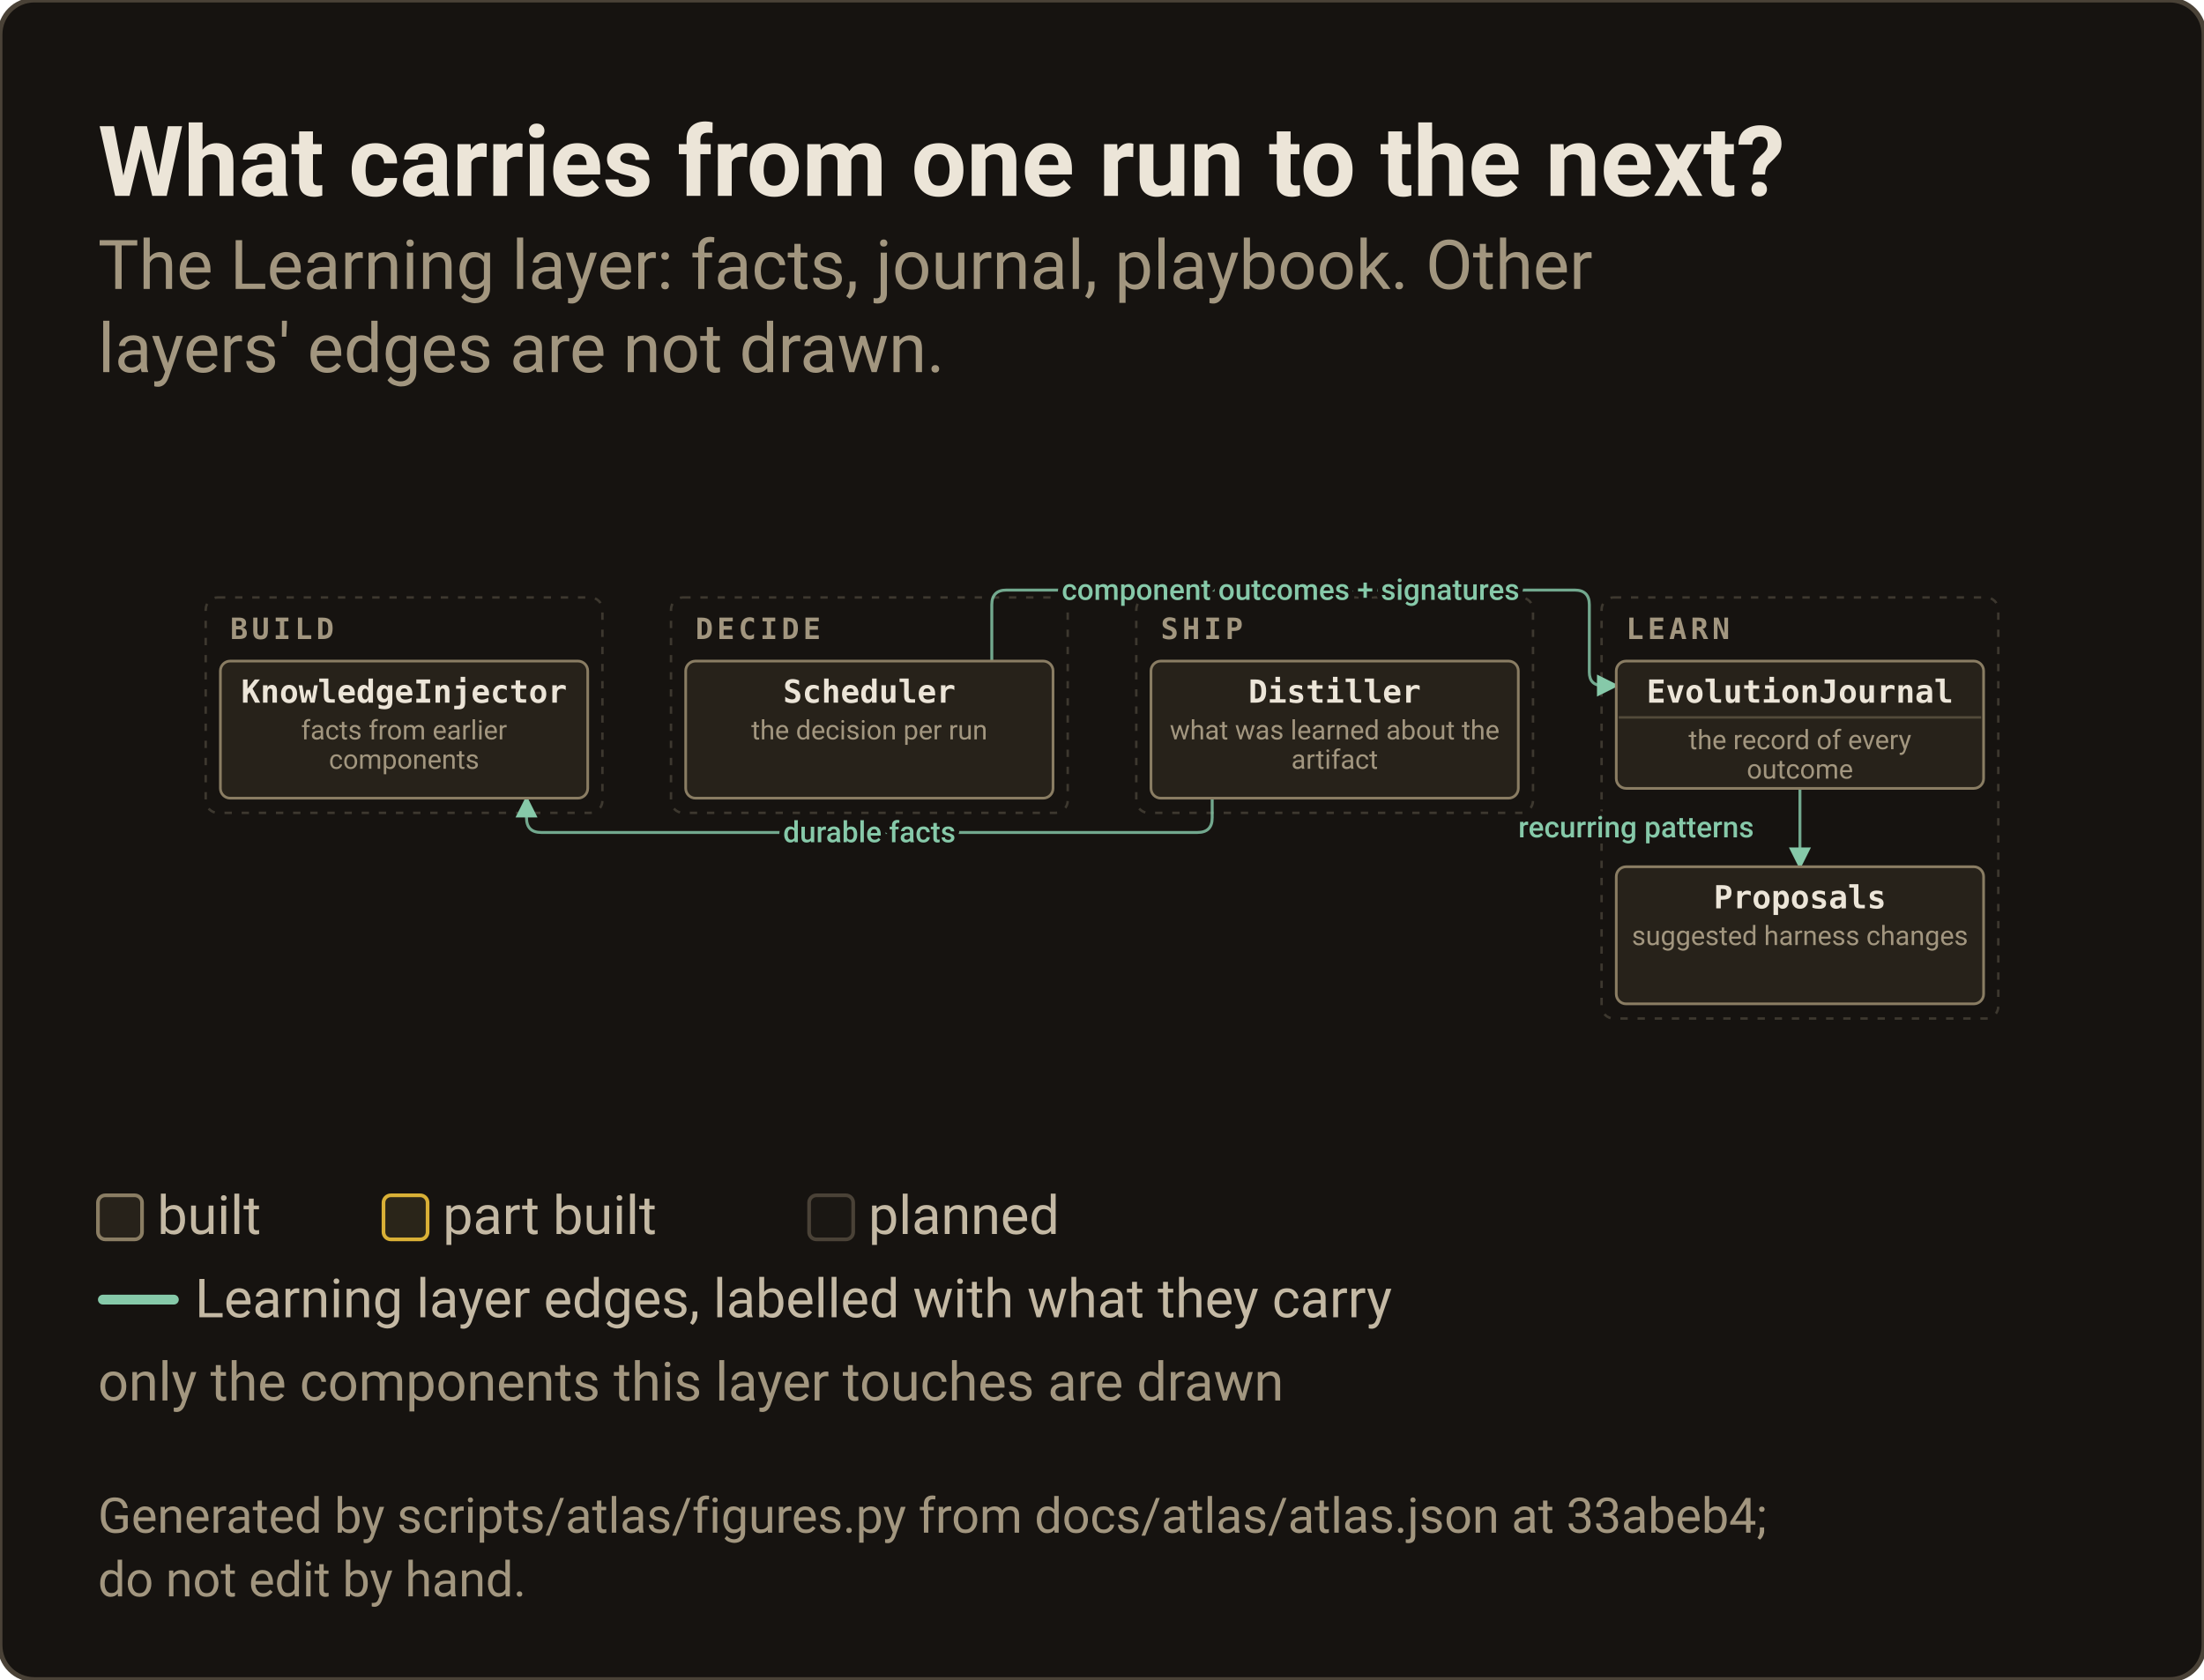
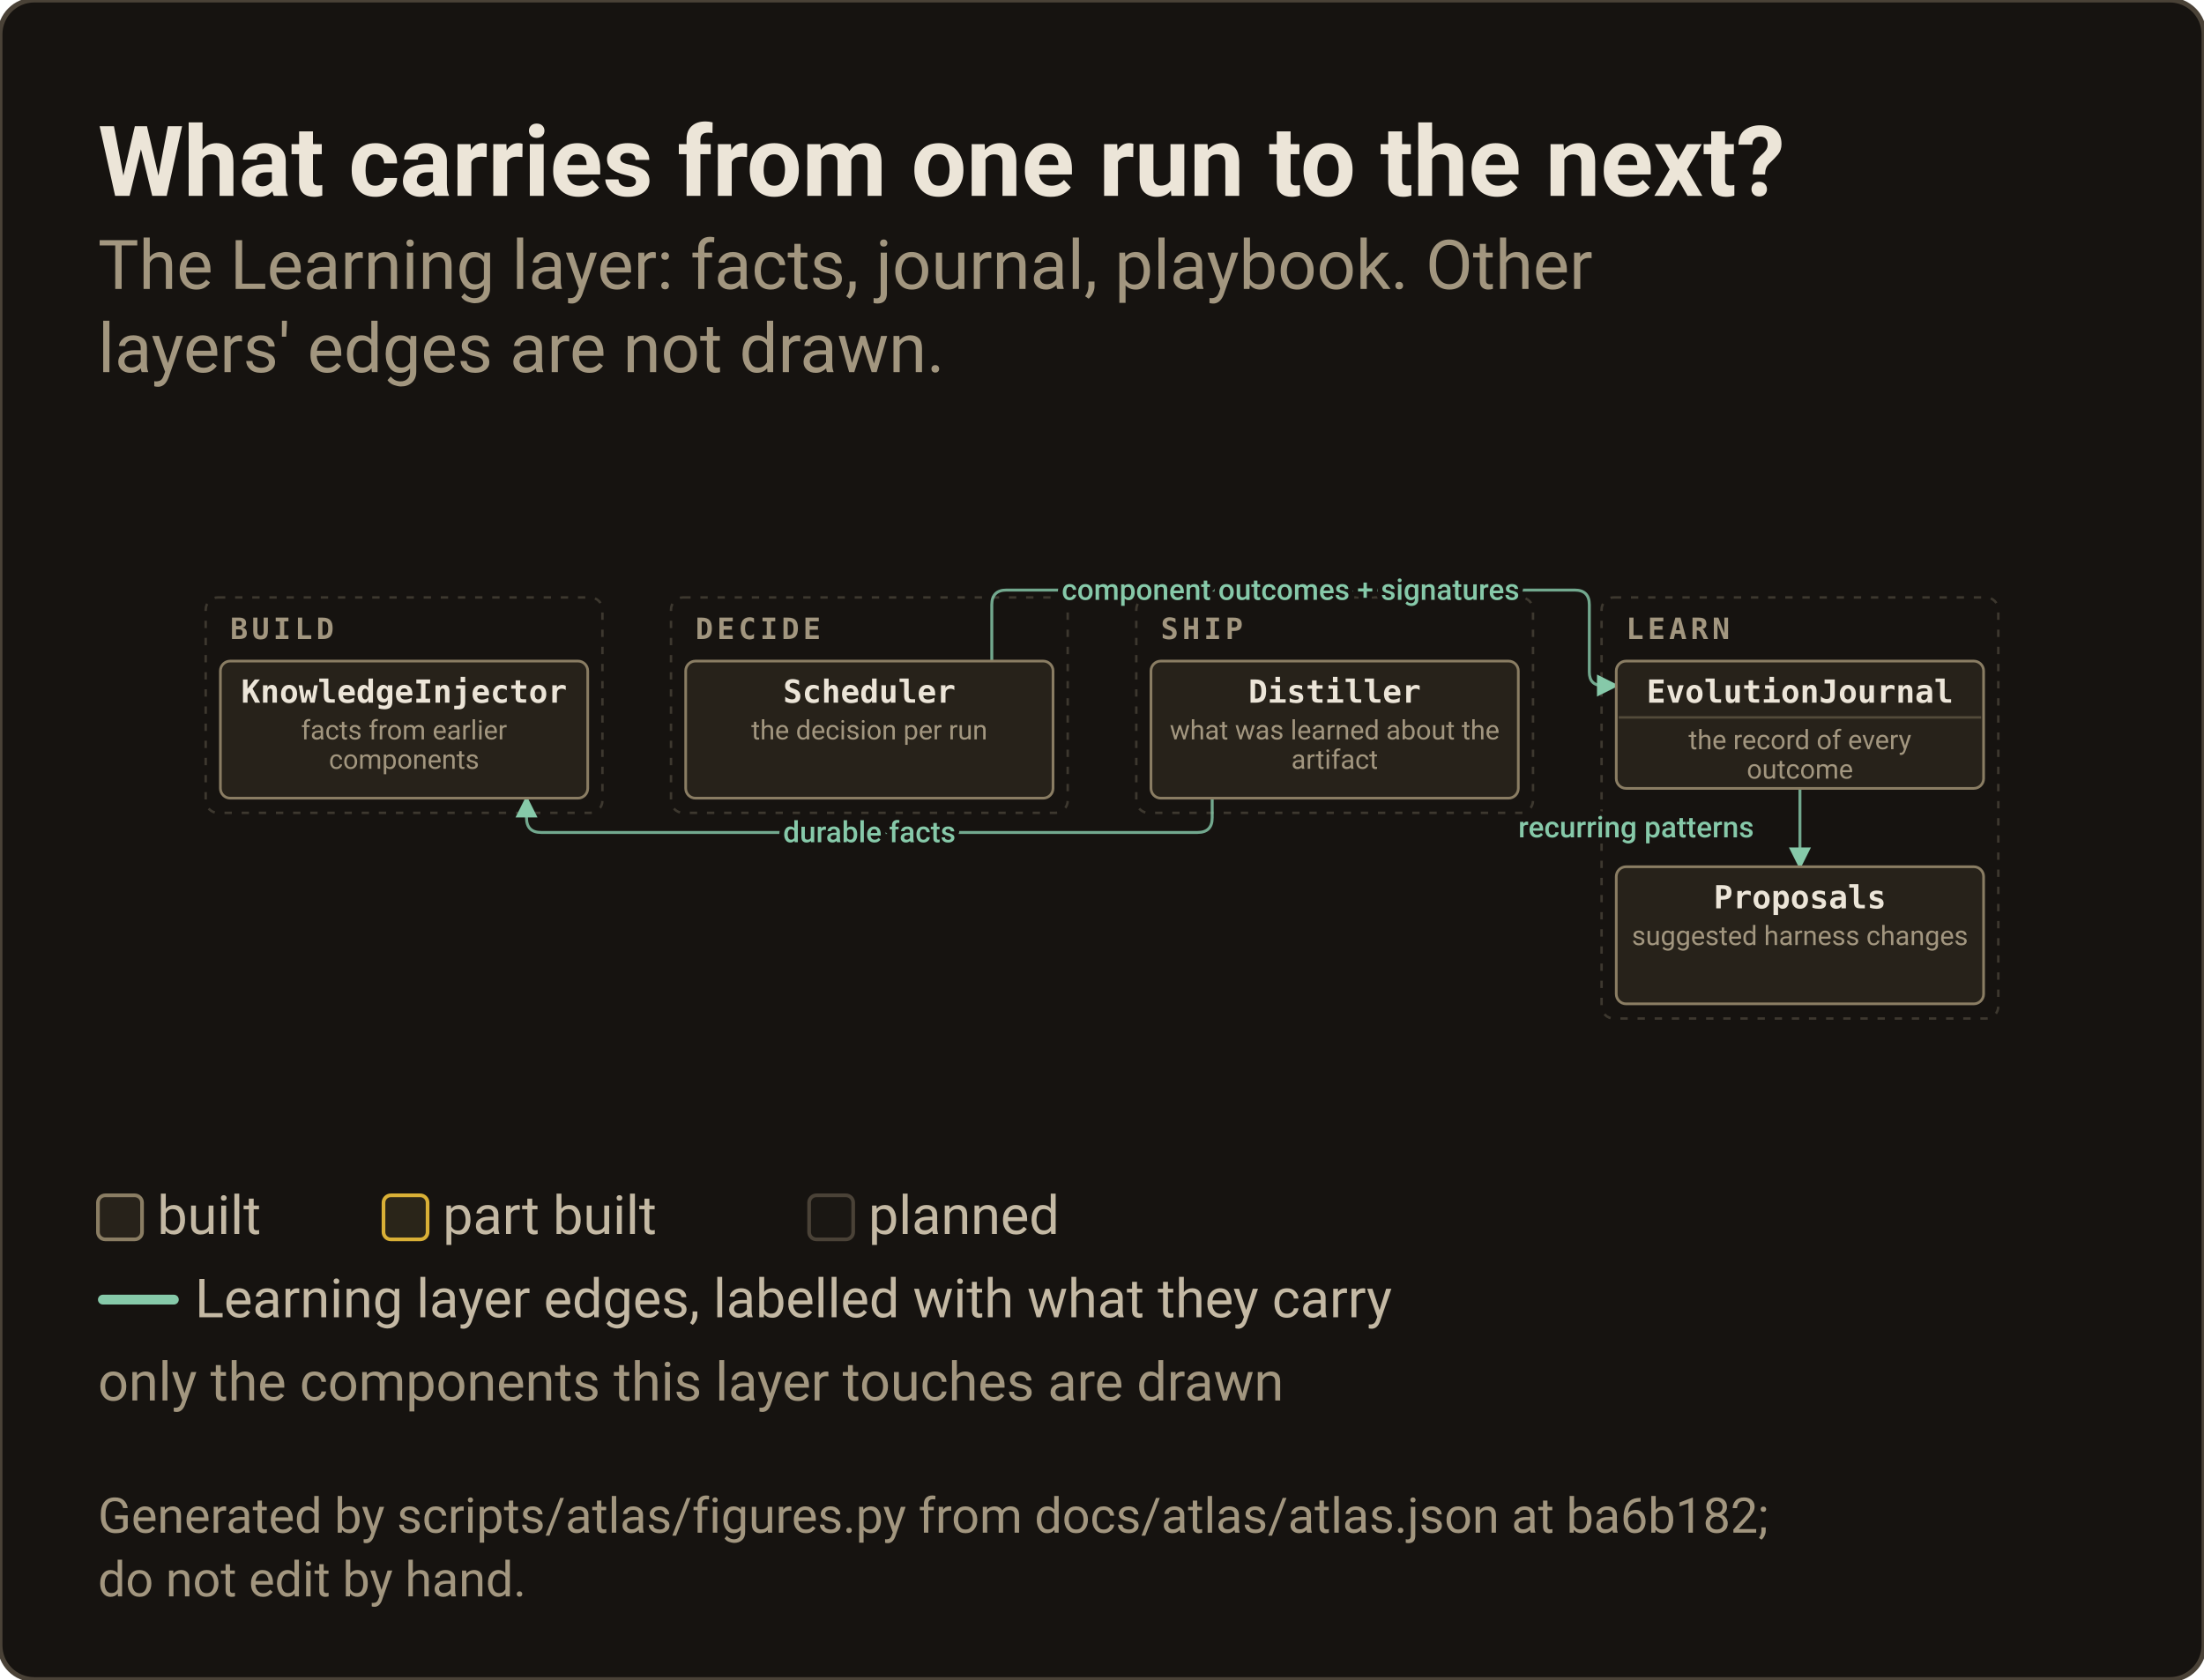
<svg xmlns="http://www.w3.org/2000/svg" width="900" height="686" viewBox="0 0 900 686" role="img" aria-label="Learning layer of the kstrl system map">
  <rect x="0" y="0" width="900" height="686" rx="14" fill="#161310" stroke="#4A4237" stroke-width="2" />
  <text x="40.0" y="80.0" class="c0">What carries from one run to the next?</text>
  <text x="40.0" y="118.0" class="c1">The Learning layer: facts, journal, playbook. Other</text>
  <text x="40.0" y="152.0" class="c1">layers' edges are not drawn.</text>
  <svg id="map" x="76.0" y="170.0" width="748" height="296" viewBox="0 0 748 296" overflow="visible">
    <defs>
      <marker id="map-m-work" viewBox="0 0 8 8" refX="7" refY="4" markerUnits="userSpaceOnUse" markerWidth="9" markerHeight="9" orient="auto-start-reverse">
        <path d="M0,0 L8,4 L0,8 z" fill="#D9CDB2" />
      </marker>
      <marker id="map-m-measure" viewBox="0 0 8 8" refX="7" refY="4" markerUnits="userSpaceOnUse" markerWidth="9" markerHeight="9" orient="auto-start-reverse">
        <path d="M0,0 L8,4 L0,8 z" fill="#82A7BA" />
      </marker>
      <marker id="map-m-feedback" viewBox="0 0 8 8" refX="7" refY="4" markerUnits="userSpaceOnUse" markerWidth="9" markerHeight="9" orient="auto-start-reverse">
        <path d="M0,0 L8,4 L0,8 z" fill="#E39A86" />
      </marker>
      <marker id="map-m-operator" viewBox="0 0 8 8" refX="7" refY="4" markerUnits="userSpaceOnUse" markerWidth="9" markerHeight="9" orient="auto-start-reverse">
        <path d="M0,0 L8,4 L0,8 z" fill="#DD9BBD" />
      </marker>
      <marker id="map-m-trust" viewBox="0 0 8 8" refX="7" refY="4" markerUnits="userSpaceOnUse" markerWidth="9" markerHeight="9" orient="auto-start-reverse">
        <path d="M0,0 L8,4 L0,8 z" fill="#B48EC9" />
      </marker>
      <marker id="map-m-learn" viewBox="0 0 8 8" refX="7" refY="4" markerUnits="userSpaceOnUse" markerWidth="9" markerHeight="9" orient="auto-start-reverse">
        <path d="M0,0 L8,4 L0,8 z" fill="#86C9A9" />
      </marker>
      <marker id="map-m-record" viewBox="0 0 8 8" refX="7" refY="4" markerUnits="userSpaceOnUse" markerWidth="9" markerHeight="9" orient="auto-start-reverse">
        <path d="M0,0 L8,4 L0,8 z" fill="#B7C27C" />
      </marker>
      <marker id="map-m-change" viewBox="0 0 8 8" refX="7" refY="4" markerUnits="userSpaceOnUse" markerWidth="9" markerHeight="9" orient="auto-start-reverse">
        <path d="M0,0 L8,4 L0,8 z" fill="#E26D5A" />
      </marker>
      <marker id="map-m-reach" viewBox="0 0 8 8" refX="7" refY="4" markerUnits="userSpaceOnUse" markerWidth="9" markerHeight="9" orient="auto-start-reverse">
        <path d="M0,0 L8,4 L0,8 z" fill="#E5A84F" />
      </marker>
    </defs>
    <style>#map .node.quiet{opacity:.42}#map .node.planned{opacity:.5}#map .node.planned.quiet{opacity:.3}#map .node.meas .node__box{stroke:#82A7BA;stroke-width:2.2}#map .node.acts .node__box{stroke:#E5A84F;stroke-width:2.4}#map .node__ring{display:none;fill:none;stroke:#82A7BA;stroke-width:1.6}#map .node.meas .node__ring{display:inline}#map .flow.planned{opacity:.35}#map .flowlbl.planned{opacity:.5}#map .flow.off,#map .flowlbl.off{display:none}#map .flow.hot{opacity:1;stroke-opacity:1;stroke-width:2.6}#map .flowlbl.hot{opacity:1}</style>
    <rect x="8.0" y="74.0" width="162.0" height="88.0" rx="5" fill="none" stroke="#A2967F" stroke-opacity=".28" stroke-width="1" stroke-dasharray="3 4" />
    <text x="18.0" y="91.0" class="t1">BUILD</text>
    <rect x="198.0" y="74.0" width="162.0" height="88.0" rx="5" fill="none" stroke="#A2967F" stroke-opacity=".28" stroke-width="1" stroke-dasharray="3 4" />
    <text x="208.0" y="91.0" class="t1">DECIDE</text>
    <rect x="388.0" y="74.0" width="162.0" height="88.0" rx="5" fill="none" stroke="#A2967F" stroke-opacity=".28" stroke-width="1" stroke-dasharray="3 4" />
    <text x="398.0" y="91.0" class="t1">SHIP</text>
    <rect x="578.0" y="74.0" width="162.0" height="172.0" rx="5" fill="none" stroke="#A2967F" stroke-opacity=".28" stroke-width="1" stroke-dasharray="3 4" />
    <text x="588.0" y="91.0" class="t1">LEARN</text>
    <g data-layer="flow">
      <path id="map-f38" class="flow learn" data-edge="38" data-from="Distiller" data-to="KnowledgeInjector" data-art="durable facts" data-kind="learn" data-layer="learn" d="M 419.0 156.0 L 419.0 164.0 Q 419.0 170.0 413.0 170.0 L 145.0 170.0 Q 139.0 170.0 139.0 164.0 L 139.0 156.0" fill="none" stroke="#86C9A9" stroke-opacity="0.82" stroke-width="1.2" stroke-linecap="round" marker-end="url(#map-m-learn)" />
      <path id="map-f55" class="flow learn" data-edge="55" data-from="Scheduler" data-to="EvolutionJournal" data-art="component outcomes + signatures" data-kind="learn" data-layer="learn" d="M 329.0 100.0 L 329.0 77.0 Q 329.0 71.0 335.0 71.0 L 567.0 71.0 Q 573.0 71.0 573.0 77.0 L 573.0 104.5 Q 573.0 110.0 578.5 110.0 L 584.0 110.0" fill="none" stroke="#86C9A9" stroke-opacity="0.82" stroke-width="1.2" stroke-linecap="round" marker-end="url(#map-m-learn)" />
      <path id="map-f56" class="flow learn" data-edge="56" data-from="EvolutionJournal" data-to="Proposals" data-art="recurring patterns" data-kind="learn" data-layer="learn" d="M 659.0 152.0 L 659.0 184.0" fill="none" stroke="#86C9A9" stroke-opacity="0.82" stroke-width="1.2" stroke-linecap="round" marker-end="url(#map-m-learn)" />
    </g>
    <g class="node built" data-id="KnowledgeInjector" data-kind="component" data-state="built" data-region="build" role="button" tabindex="0" aria-label="KnowledgeInjector, facts from earlier components, built">
      <rect class="node__box" x="14.0" y="100.0" width="150.0" height="56.0" rx="4.0" fill="#27221A" stroke="#8A7D63" stroke-width="1.1" />
      <rect class="node__ring" x="17.0" y="103.0" width="144.0" height="50.0" rx="3.0" />
      <text x="89.0" y="117.0" class="t2">KnowledgeInjector</text>
      <g data-layer="job">
        <text x="89.0" y="132.0" class="t3">facts from earlier</text>
        <text x="89.0" y="144.0" class="t3">components</text>
      </g>
    </g>
    <g class="node built" data-id="Scheduler" data-kind="component" data-state="built" data-region="decide" role="button" tabindex="0" aria-label="Scheduler, the decision per run, built">
      <rect class="node__box" x="204.0" y="100.0" width="150.0" height="56.0" rx="4.0" fill="#27221A" stroke="#8A7D63" stroke-width="1.1" />
      <rect class="node__ring" x="207.0" y="103.0" width="144.0" height="50.0" rx="3.0" />
      <text x="279.0" y="117.0" class="t2">Scheduler</text>
      <g data-layer="job">
        <text x="279.0" y="132.0" class="t3">the decision per run</text>
      </g>
    </g>
    <g class="node built" data-id="Distiller" data-kind="component" data-state="built" data-region="ship" role="button" tabindex="0" aria-label="Distiller, what was learned about the artifact, built">
      <rect class="node__box" x="394.0" y="100.0" width="150.0" height="56.0" rx="4.0" fill="#27221A" stroke="#8A7D63" stroke-width="1.1" />
      <rect class="node__ring" x="397.0" y="103.0" width="144.0" height="50.0" rx="3.0" />
      <text x="469.0" y="117.0" class="t2">Distiller</text>
      <g data-layer="job">
        <text x="469.0" y="132.0" class="t3">what was learned about the</text>
        <text x="469.0" y="144.0" class="t3">artifact</text>
      </g>
    </g>
    <g class="node built" data-id="EvolutionJournal" data-kind="store" data-state="built" data-region="learn" role="button" tabindex="0" aria-label="EvolutionJournal, the record of every outcome, built">
      <rect class="node__box" x="584.0" y="100.0" width="150.0" height="52.0" rx="4.0" fill="#27221A" stroke="#8A7D63" stroke-width="1.1" />
      <rect class="node__ring" x="587.0" y="103.0" width="144.0" height="46.0" rx="3.0" />
      <text x="659.0" y="117.0" class="t2">EvolutionJournal</text>
      <line x1="585.0" y1="123.0" x2="733.0" y2="123.0" stroke="#8A7D63" stroke-opacity=".45" stroke-width="1" />
      <g data-layer="job">
        <text x="659.0" y="136.0" class="t3">the record of every</text>
        <text x="659.0" y="148.0" class="t3">outcome</text>
      </g>
    </g>
    <g class="node built" data-id="Proposals" data-kind="component" data-state="built" data-region="learn" role="button" tabindex="0" aria-label="Proposals, suggested harness changes, built">
      <rect class="node__box" x="584.0" y="184.0" width="150.0" height="56.0" rx="4.0" fill="#27221A" stroke="#8A7D63" stroke-width="1.1" />
      <rect class="node__ring" x="587.0" y="187.0" width="144.0" height="50.0" rx="3.0" />
      <text x="659.0" y="201.0" class="t2">Proposals</text>
      <g data-layer="job">
        <text x="659.0" y="216.0" class="t3">suggested harness changes</text>
      </g>
    </g>
    <g data-layer="flow">
      <g class="flowlbl learn" data-edge="38" data-from="Distiller" data-to="KnowledgeInjector" data-layer="learn">
        <text x="279.0" y="174.0" class="t0">durable facts</text>
      </g>
      <g class="flowlbl learn" data-edge="55" data-from="Scheduler" data-to="EvolutionJournal" data-layer="learn">
        <text x="451.0" y="75.0" class="t0">component outcomes + signatures</text>
      </g>
      <g class="flowlbl learn" data-edge="56" data-from="EvolutionJournal" data-to="Proposals" data-layer="learn">
        <text x="592.1" y="172.0" class="t0">recurring patterns</text>
      </g>
    </g>
    <style>#map .t0{font-family:ui-sans-serif,system-ui,-apple-system,"SF Pro Text","Segoe UI",Roboto,"Helvetica Neue",Arial,sans-serif;font-size:12.0px;font-weight:500;fill:#86C9A9;text-anchor:middle;paint-order:stroke;stroke:#161310;stroke-width:4;stroke-linejoin:round}#map .t1{font-family:ui-monospace,"SF Mono",SFMono-Regular,"JetBrains Mono",Menlo,Consolas,monospace;font-size:12.0px;font-weight:600;fill:#A2967F;text-anchor:start;letter-spacing:.13em}#map .t2{font-family:ui-monospace,"SF Mono",SFMono-Regular,"JetBrains Mono",Menlo,Consolas,monospace;font-size:13.0px;font-weight:600;fill:#ECE5D8;text-anchor:middle}#map .t3{font-family:ui-sans-serif,system-ui,-apple-system,"SF Pro Text","Segoe UI",Roboto,"Helvetica Neue",Arial,sans-serif;font-size:11.0px;font-weight:400;fill:#A2967F;text-anchor:middle}</style>
  </svg>
  <rect x="40.0" y="488.2" width="18" height="18" rx="3" fill="#27221A" stroke="#8A7D63" stroke-width="1.5" />
  <text x="64.2" y="504.0" class="c2">built</text>
  <rect x="156.6" y="488.2" width="18" height="18" rx="3" fill="#2A2519" stroke="#D9B036" stroke-width="1.5" />
  <text x="180.8" y="504.0" class="c2">part built</text>
  <rect x="330.4" y="488.2" width="18" height="18" rx="3" fill="#1A1713" stroke="#4A4237" stroke-width="1.5" />
  <text x="354.6" y="504.0" class="c2">planned</text>
  <rect x="40.0" y="528.8" width="33" height="4" rx="2" fill="#86C9A9" />
  <text x="79.6" y="538.0" class="c2">Learning layer edges, labelled with what they carry</text>
  <text x="40.0" y="572.0" class="c3">only the components this layer touches are drawn</text>
-   <text x="40.0" y="626.0" class="c4">Generated by scripts/atlas/figures.py from docs/atlas/atlas.json at 33abeb4;</text>
+   <text x="40.0" y="626.0" class="c4">Generated by scripts/atlas/figures.py from docs/atlas/atlas.json at ba6b182;</text>
  <text x="40.0" y="652.0" class="c4">do not edit by hand.</text>
  <style>.c0{font-family:ui-sans-serif,system-ui,-apple-system,"SF Pro Text","Segoe UI",Roboto,"Helvetica Neue",Arial,sans-serif;font-size:40.0px;font-weight:600;fill:#ECE5D8;text-anchor:start}.c1{font-family:ui-sans-serif,system-ui,-apple-system,"SF Pro Text","Segoe UI",Roboto,"Helvetica Neue",Arial,sans-serif;font-size:28.0px;font-weight:400;fill:#A2967F;text-anchor:start}.c2{font-family:ui-sans-serif,system-ui,-apple-system,"SF Pro Text","Segoe UI",Roboto,"Helvetica Neue",Arial,sans-serif;font-size:22.0px;font-weight:400;fill:#C4B9A4;text-anchor:start}.c3{font-family:ui-sans-serif,system-ui,-apple-system,"SF Pro Text","Segoe UI",Roboto,"Helvetica Neue",Arial,sans-serif;font-size:22.0px;font-weight:400;fill:#A2967F;text-anchor:start}.c4{font-family:ui-sans-serif,system-ui,-apple-system,"SF Pro Text","Segoe UI",Roboto,"Helvetica Neue",Arial,sans-serif;font-size:20.0px;font-weight:400;fill:#A2967F;text-anchor:start}</style>
</svg>
